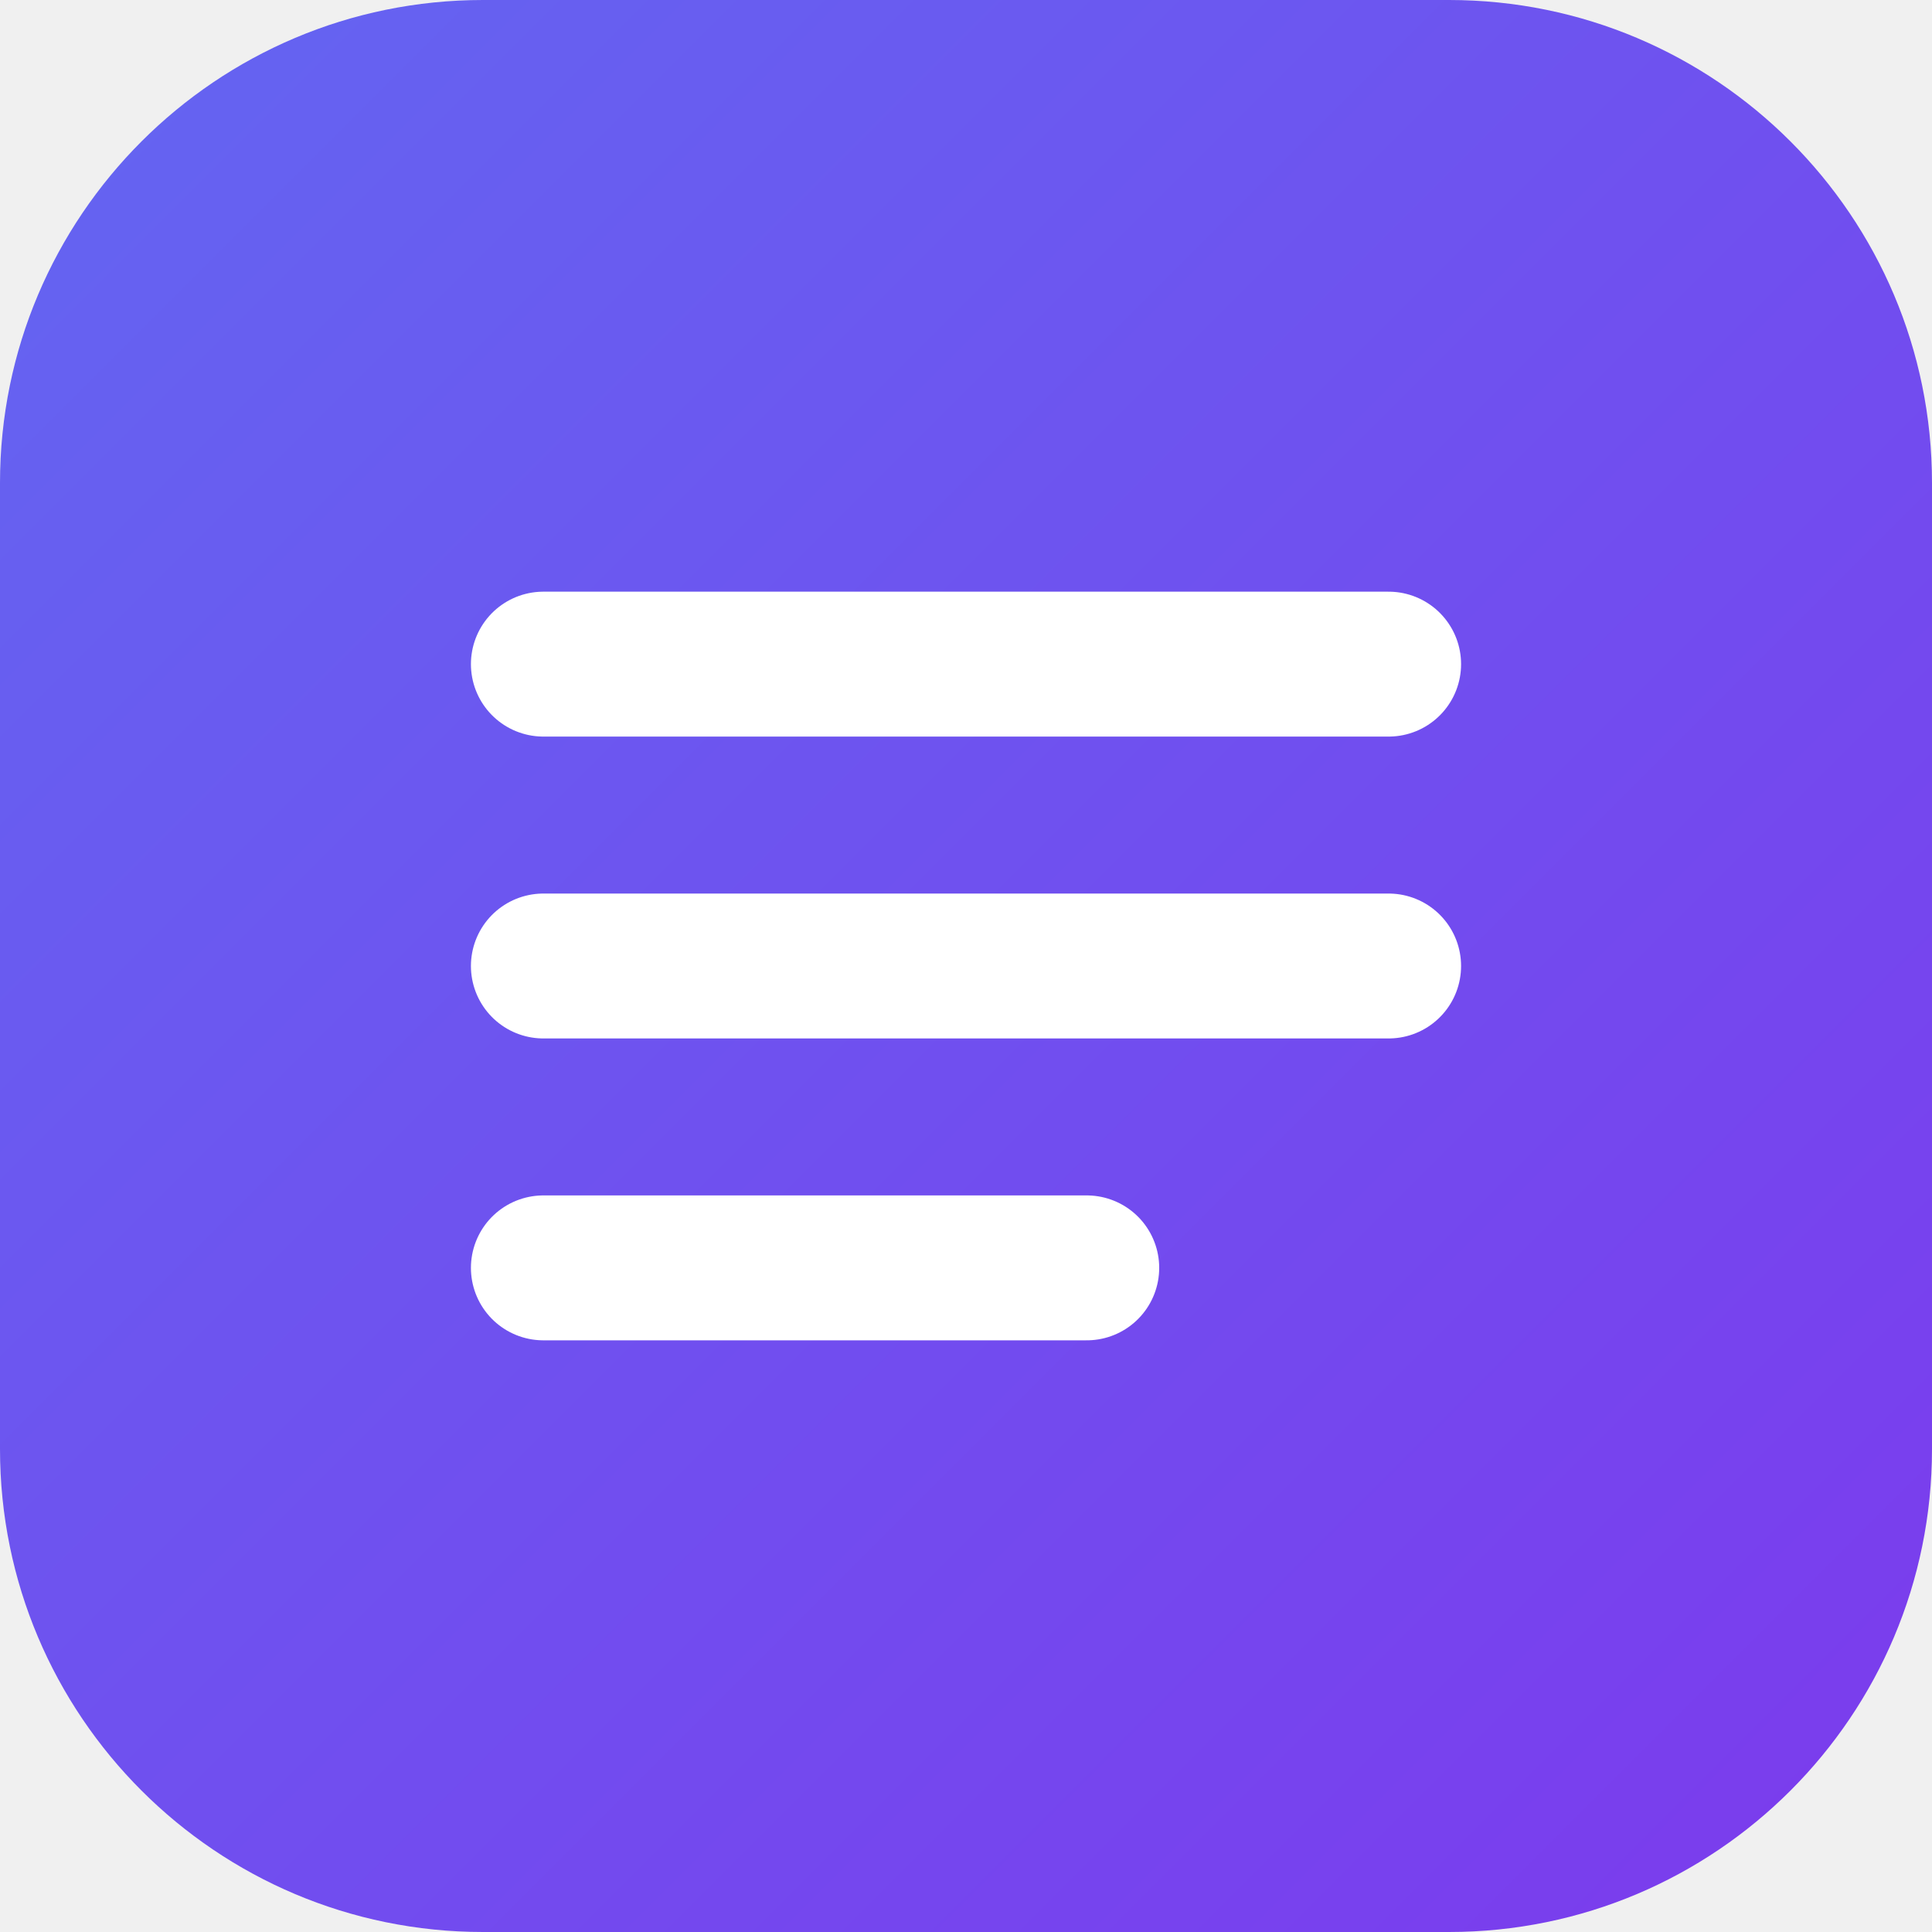
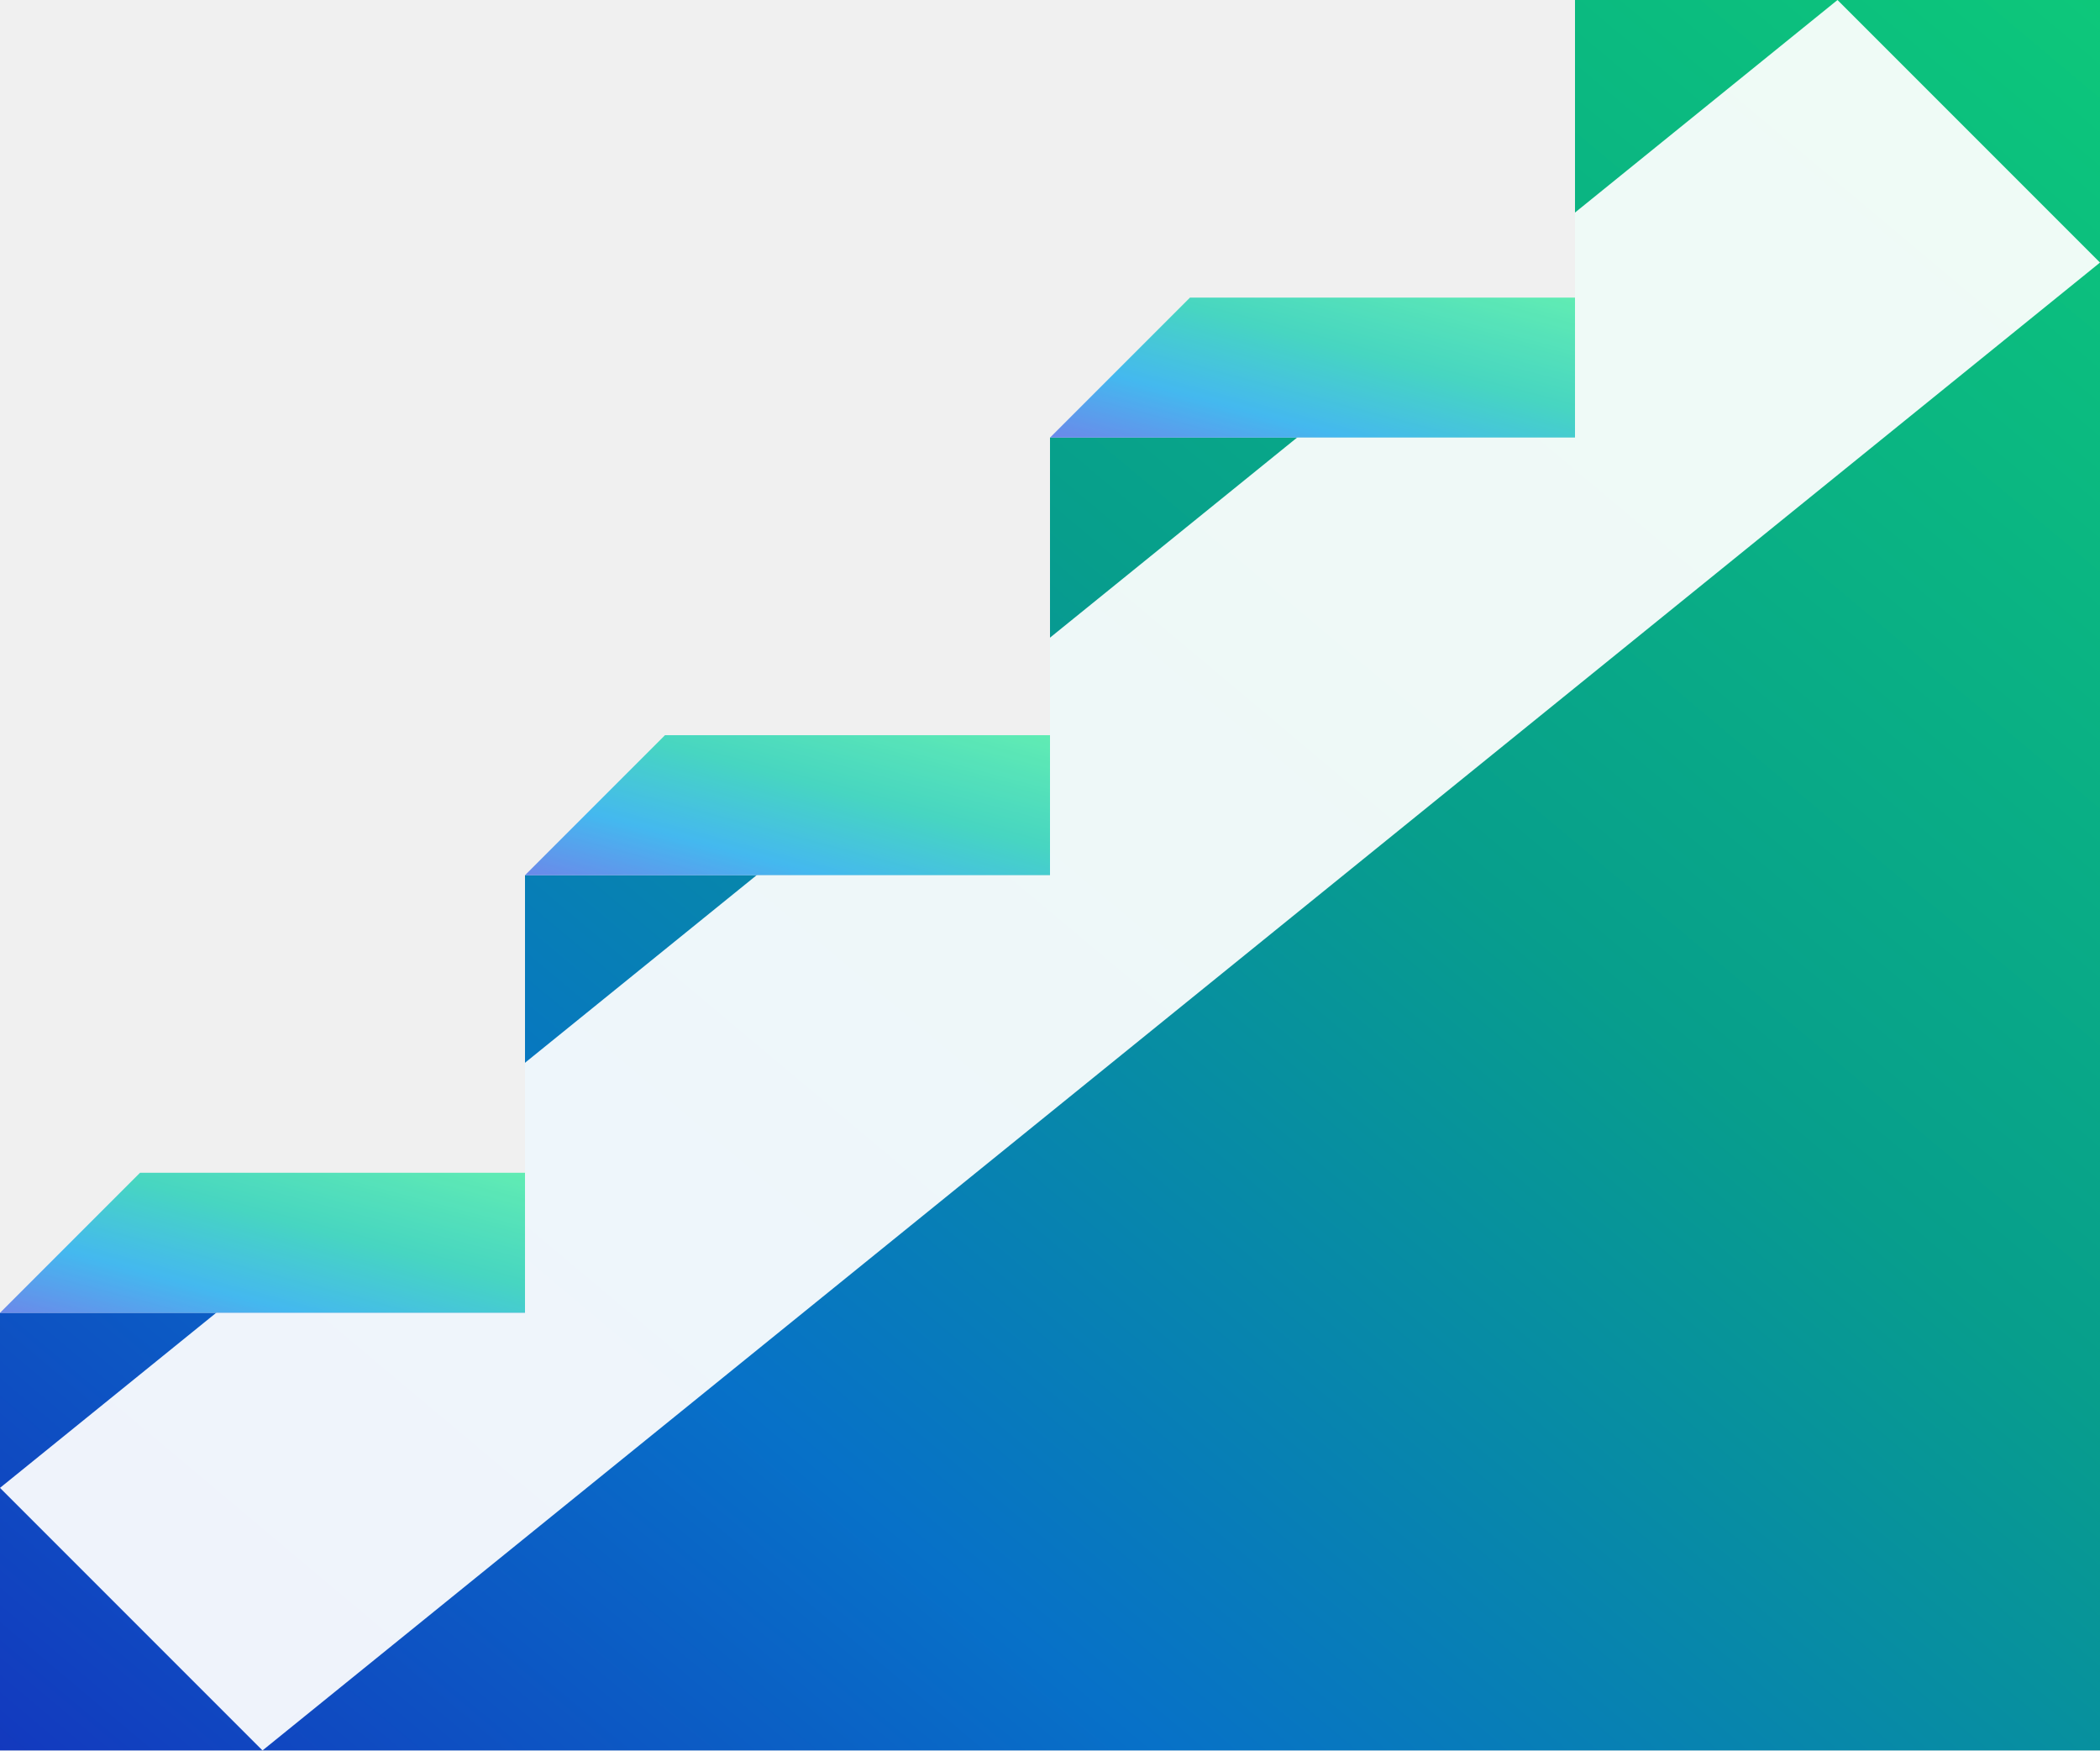
- <svg xmlns="http://www.w3.org/2000/svg" width="32" height="32" viewBox="0 0 32 32">
+ <svg xmlns="http://www.w3.org/2000/svg" viewBox="0 0 120 100">
  <defs>
-     <linearGradient id="g" x1="0" y1="0" x2="1" y2="1">
-       <stop offset="0" stop-color="#6366f1" />
-       <stop offset="1" stop-color="#7c3aed" />
+     <linearGradient id="gm" x1="0%" y1="100%" x2="100%" y2="0%">
+       <stop offset="0%" stop-color="#1338BE" />
+       <stop offset="28%" stop-color="#0771C8" />
+       <stop offset="60%" stop-color="#079E8C" />
+       <stop offset="100%" stop-color="#0DC87A" />
    </linearGradient>
+     <linearGradient id="gt" x1="0%" y1="100%" x2="100%" y2="0%">
+       <stop offset="0%" stop-color="#4A6FE8" />
+       <stop offset="28%" stop-color="#19AAEF" />
+       <stop offset="60%" stop-color="#1DCFB5" />
+       <stop offset="100%" stop-color="#3DEBA4" />
+     </linearGradient>
+     <clipPath id="sc">
+       <path d="M0 100 L0 75 L30 75 L30 50 L60 50 L60 25 L90 25 L90 0 L120 0 L120 100 Z" />
+     </clipPath>
  </defs>
-   <rect width="32" height="32" rx="8" fill="url(#g)" />
-   <g stroke="#ffffff" stroke-width="2.4" stroke-linecap="round">
-     <line x1="9" y1="11" x2="23" y2="11" />
-     <line x1="9" y1="16" x2="23" y2="16" />
-     <line x1="9" y1="21" x2="18" y2="21" />
-   </g>
+   <path d="M0 100 L0 75 L30 75 L30 50 L60 50 L60 25 L90 25 L90 0 L120 0 L120 100 Z" fill="url(#gm)" />
+   <polygon points="0,75  30,75  30,67  8,67" fill="url(#gt)" opacity="0.80" />
+   <polygon points="30,50  60,50  60,42  38,42" fill="url(#gt)" opacity="0.80" />
+   <polygon points="60,25  90,25  90,17  68,17" fill="url(#gt)" opacity="0.80" />
+   <polygon points="90,0  120,0  120,-8  98,-8" fill="url(#gt)" opacity="0.80" clip-path="url(#sc)" />
+   <polygon points="0,85  15,100  120,15  105,0" fill="white" opacity="0.93" clip-path="url(#sc)" />
</svg>
